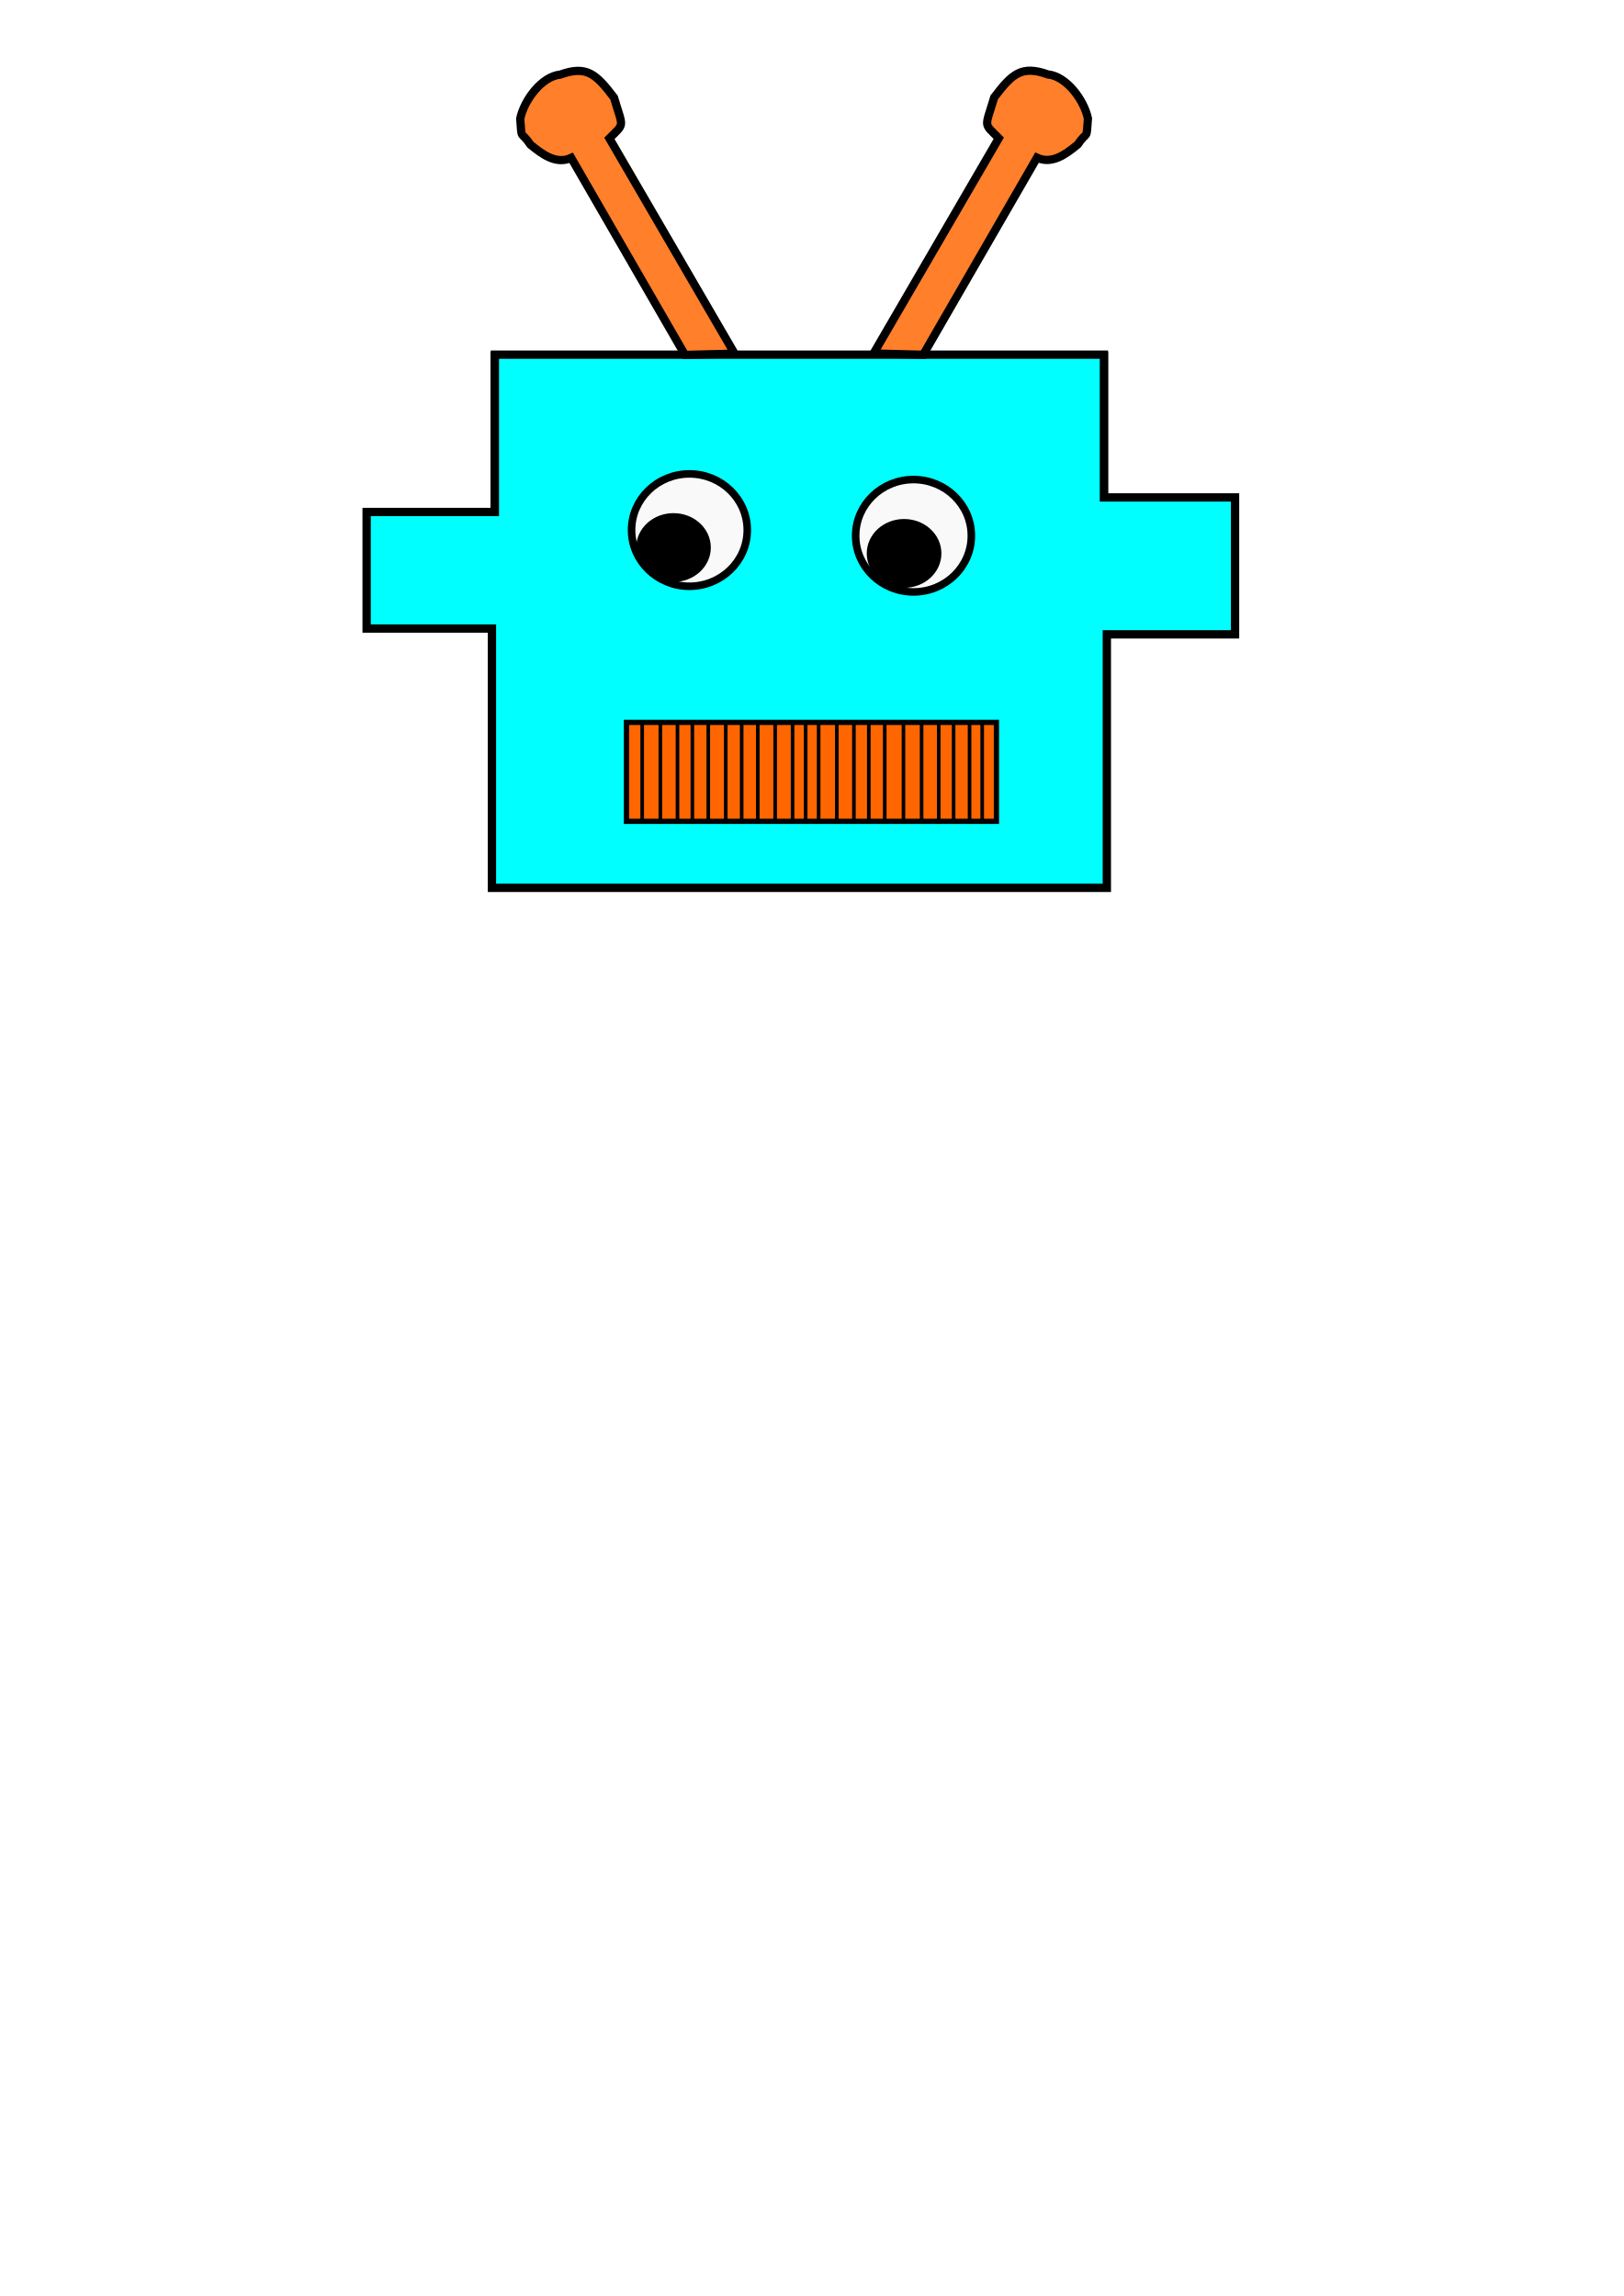
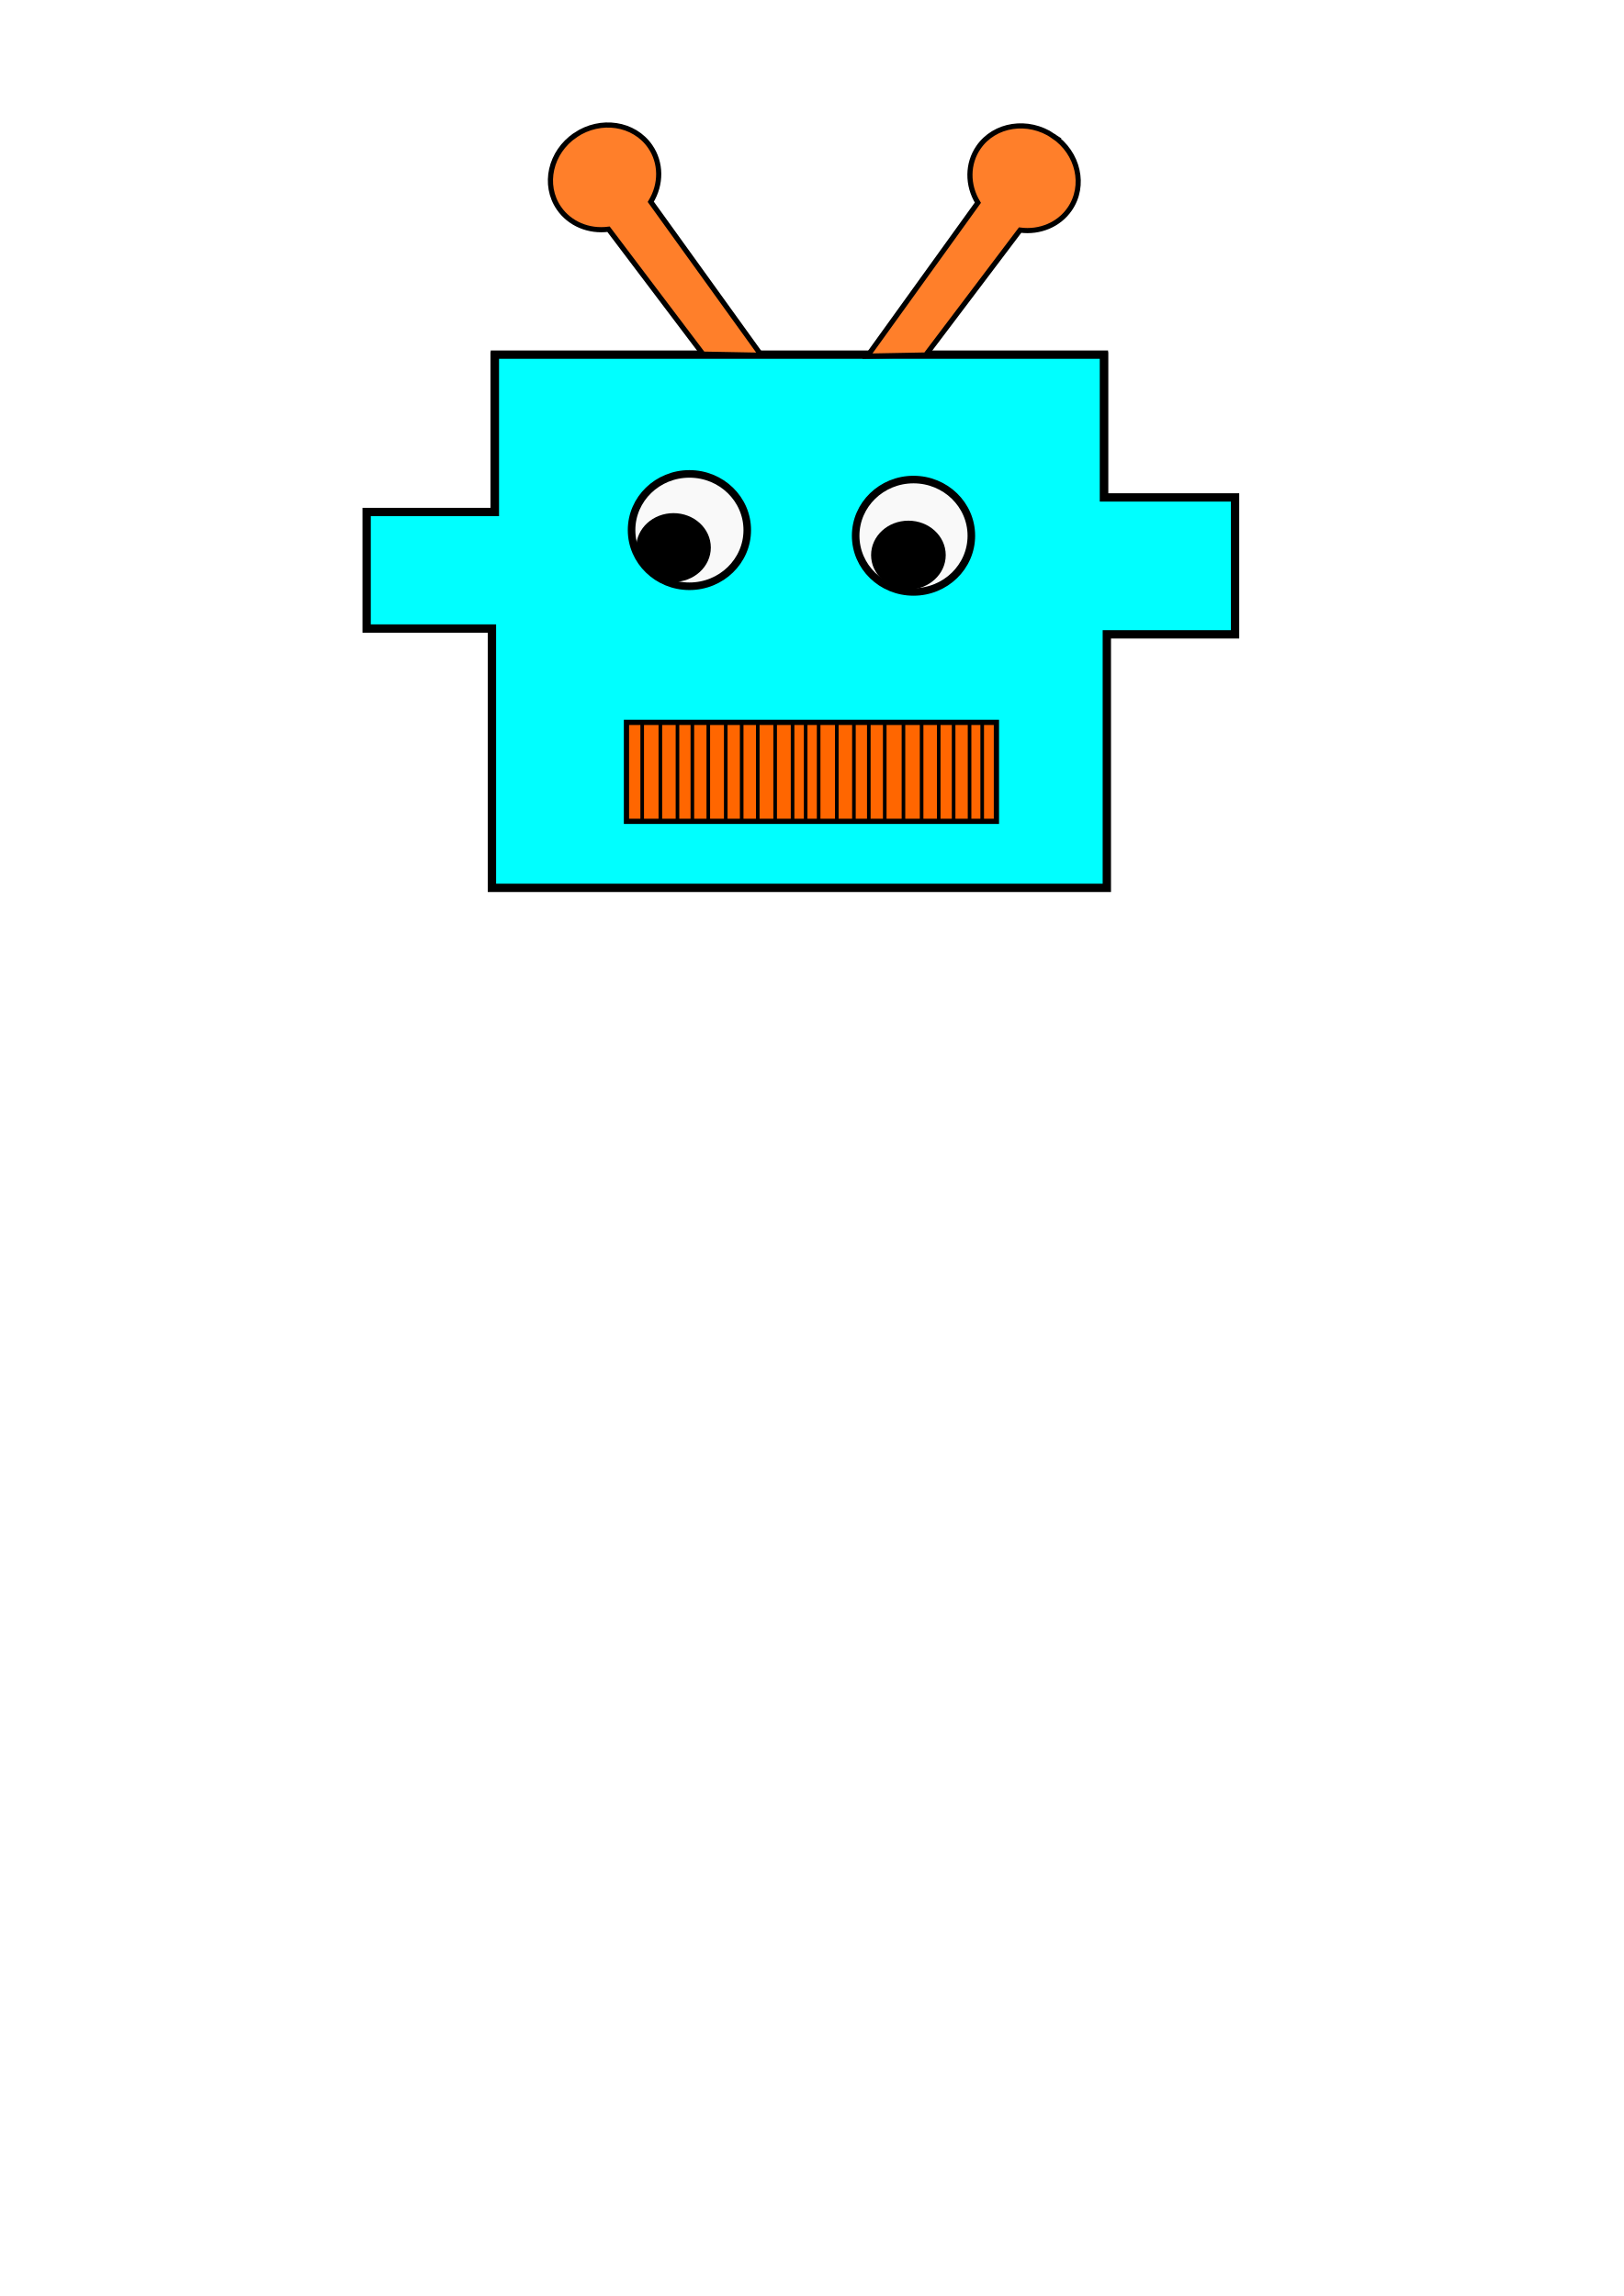
<svg xmlns="http://www.w3.org/2000/svg" width="210mm" height="297mm" viewBox="0 0 210 297" version="1.1" id="svg5">
  <defs id="defs2" />
  <g id="layer1">
    <path style="fill:none;stroke:#000000;stroke-width:0.265px;stroke-linecap:butt;stroke-linejoin:miter;stroke-opacity:1" d="M 63.226,115.036 V 81.584 H 47.152 V 65.936 H 63.568 V 45.664 h 79.616 v 18.514 h 16.887 v 18.041 h -16.631 v 32.777 z" id="path4226" />
    <path style="fill:#00ffff;stroke:#000000;stroke-width:1.077;stroke-dasharray:none;stroke-opacity:1" d="M 63.625,98.077 V 81.305 h -8.103 -8.103 v -7.538 -7.538 h 8.292 8.292 V 56.052 45.876 h 39.386 39.386 v 9.234 9.234 h 8.48 8.48 v 8.857 8.857 h -8.292 -8.292 v 16.395 16.395 H 103.389 63.625 Z" id="path4366" />
    <ellipse style="fill:#f9f9f9;stroke:#000000;stroke-width:0.978;stroke-dasharray:none;stroke-opacity:1" id="path6960-7" cx="118.147" cy="69.301" rx="7.481" ry="7.268" />
-     <ellipse style="fill:#000000;stroke:#000000;stroke-width:1.065;stroke-dasharray:none;stroke-opacity:1" id="path7041-5" cx="116.928" cy="71.588" rx="4.295" ry="3.919" />
+     <ellipse style="fill:#000000;stroke:#000000;stroke-width:1.065;stroke-dasharray:none;stroke-opacity:1" id="path7041-5" cx="117.488" cy="71.803" rx="4.295" ry="3.919" />
    <rect style="fill:#ff6600;stroke:#000000;stroke-width:0.677;stroke-dasharray:none;stroke-opacity:1" id="rect6601" width="47.848" height="12.799" x="81.023" y="93.444" />
    <path style="fill:none;stroke:#000000;stroke-width:0.465;stroke-linecap:butt;stroke-linejoin:miter;stroke-dasharray:none;stroke-opacity:1" d="M 127.032,93.501 V 106.158" id="path6603-23" />
    <path style="fill:none;stroke:#000000;stroke-width:0.465;stroke-linecap:butt;stroke-linejoin:miter;stroke-dasharray:none;stroke-opacity:1" d="M 125.397,93.623 V 106.279" id="path6603-5-1" />
    <path style="fill:none;stroke:#000000;stroke-width:0.465;stroke-linecap:butt;stroke-linejoin:miter;stroke-dasharray:none;stroke-opacity:1" d="M 123.335,93.476 V 106.132" id="path6603-7-8" />
    <path style="fill:none;stroke:#000000;stroke-width:0.465;stroke-linecap:butt;stroke-linejoin:miter;stroke-dasharray:none;stroke-opacity:1" d="M 121.41,93.576 V 106.233" id="path6603-6-7" />
    <path style="fill:none;stroke:#000000;stroke-width:0.465;stroke-linecap:butt;stroke-linejoin:miter;stroke-dasharray:none;stroke-opacity:1" d="M 119.195,93.586 V 106.243" id="path6603-3-9" />
    <path style="fill:none;stroke:#000000;stroke-width:0.465;stroke-linecap:butt;stroke-linejoin:miter;stroke-dasharray:none;stroke-opacity:1" d="M 116.848,93.481 V 106.138" id="path6603-20" />
    <path style="fill:none;stroke:#000000;stroke-width:0.465;stroke-linecap:butt;stroke-linejoin:miter;stroke-dasharray:none;stroke-opacity:1" d="M 104.199,93.47 V 106.127" id="path6603-70" />
    <path style="fill:none;stroke:#000000;stroke-width:0.465;stroke-linecap:butt;stroke-linejoin:miter;stroke-dasharray:none;stroke-opacity:1" d="M 102.507,93.452 V 106.109" id="path6603-2" />
    <path style="fill:none;stroke:#000000;stroke-width:0.465;stroke-linecap:butt;stroke-linejoin:miter;stroke-dasharray:none;stroke-opacity:1" d="M 100.254,93.323 V 105.98" id="path6603-1" />
    <path style="fill:none;stroke:#000000;stroke-width:0.465;stroke-linecap:butt;stroke-linejoin:miter;stroke-dasharray:none;stroke-opacity:1" d="M 98.005,93.382 V 106.038" id="path6603-9" />
    <path style="fill:none;stroke:#000000;stroke-width:0.465;stroke-linecap:butt;stroke-linejoin:miter;stroke-dasharray:none;stroke-opacity:1" d="M 95.925,93.417 V 106.073" id="path6603-62" />
    <path style="fill:none;stroke:#000000;stroke-width:0.465;stroke-linecap:butt;stroke-linejoin:miter;stroke-dasharray:none;stroke-opacity:1" d="M 91.607,93.475 V 106.132" id="path6603-5" />
    <path style="fill:none;stroke:#000000;stroke-width:0.465;stroke-linecap:butt;stroke-linejoin:miter;stroke-dasharray:none;stroke-opacity:1" d="M 93.864,93.456 V 106.112" id="path6603-35" />
    <path style="fill:none;stroke:#000000;stroke-width:0.465;stroke-linecap:butt;stroke-linejoin:miter;stroke-dasharray:none;stroke-opacity:1" d="M 89.546,93.328 V 105.984" id="path6603-7" />
    <path style="fill:none;stroke:#000000;stroke-width:0.465;stroke-linecap:butt;stroke-linejoin:miter;stroke-dasharray:none;stroke-opacity:1" d="M 87.62,93.429 V 106.085" id="path6603-6" />
    <path style="fill:none;stroke:#000000;stroke-width:0.465;stroke-linecap:butt;stroke-linejoin:miter;stroke-dasharray:none;stroke-opacity:1" d="M 85.406,93.439 V 106.095" id="path6603-3" />
    <path style="fill:none;stroke:#000000;stroke-width:0.465;stroke-linecap:butt;stroke-linejoin:miter;stroke-dasharray:none;stroke-opacity:1" d="M 83.058,93.334 V 105.99" id="path6603" />
    <path style="fill:none;stroke:#000000;stroke-width:0.465;stroke-linecap:butt;stroke-linejoin:miter;stroke-dasharray:none;stroke-opacity:1" d="M 114.428,93.578 V 106.235" id="path6603-5-9" />
    <path style="fill:none;stroke:#000000;stroke-width:0.465;stroke-linecap:butt;stroke-linejoin:miter;stroke-dasharray:none;stroke-opacity:1" d="M 112.367,93.431 V 106.088" id="path6603-7-3" />
    <path style="fill:none;stroke:#000000;stroke-width:0.465;stroke-linecap:butt;stroke-linejoin:miter;stroke-dasharray:none;stroke-opacity:1" d="M 110.441,93.532 V 106.188" id="path6603-6-6" />
    <path style="fill:none;stroke:#000000;stroke-width:0.465;stroke-linecap:butt;stroke-linejoin:miter;stroke-dasharray:none;stroke-opacity:1" d="M 108.227,93.542 V 106.198" id="path6603-3-0" />
    <path style="fill:none;stroke:#000000;stroke-width:0.465;stroke-linecap:butt;stroke-linejoin:miter;stroke-dasharray:none;stroke-opacity:1" d="M 105.879,93.437 V 106.093" id="path6603-626" />
    <ellipse style="fill:#f9f9f9;stroke:#000000;stroke-width:0.978;stroke-dasharray:none;stroke-opacity:1" id="path6960" cx="89.165" cy="68.569" rx="7.481" ry="7.268" />
    <ellipse style="fill:#000000;stroke:#000000;stroke-width:1.065;stroke-dasharray:none;stroke-opacity:1" id="path7041" cx="87.106" cy="70.829" rx="4.295" ry="3.919" />
-     <path style="fill:#ff7f2a;stroke:#000000;stroke-width:1.065;stroke-linecap:butt;stroke-linejoin:miter;stroke-dasharray:none;stroke-opacity:1" d="M 88.588,45.908 73.874,20.422 c -1.923,0.879 -3.684,-0.406 -5.257,-1.699 -1.32,-1.947 -1.121,-0.386 -1.334,-3.38 0.526,-2.435 2.793,-5.458 5.172,-5.693 3.435,-1.23 4.638,-0.066 6.954,2.969 1.201,4.027 1.414,3.251 -0.594,5.28 l 16.195,27.847 z" id="path8524" />
-     <path style="fill:#ff7f2a;stroke:#000000;stroke-width:1.065;stroke-linecap:butt;stroke-linejoin:miter;stroke-dasharray:none;stroke-opacity:1" d="m 119.403,45.887 14.714,-25.486 c 1.923,0.879 3.684,-0.406 5.257,-1.699 1.32,-1.947 1.121,-0.386 1.334,-3.38 -0.526,-2.435 -2.793,-5.458 -5.172,-5.693 -3.435,-1.23 -4.638,-0.066 -6.954,2.969 -1.201,4.027 -1.414,3.251 0.594,5.28 l -16.195,27.847 z" id="path8524-9" />
+     <path id="rect11724" style="fill:#ff7f2a;stroke:#000000;stroke-width:0.666;stroke-linecap:butt;stroke-dasharray:none;stroke-opacity:1" d="m 74.42,17.475 c -3.258,2.205 -4.21,6.441 -2.127,9.461 1.386,2.008 3.848,3.051 6.412,2.716 L 90.917,45.808 98.457,45.95 84.169,26.106 c 1.394,-2.288 1.364,-5.066 -0.078,-7.157 -2.084,-3.02 -6.414,-3.68 -9.672,-1.475 z" />
+     <path id="rect11724-2" style="fill:#ff7f2a;stroke:#000000;stroke-width:0.666;stroke-linecap:butt;stroke-dasharray:none;stroke-opacity:1" d="m 136.219,17.588 c 3.258,2.205 4.21,6.441 2.127,9.461 -1.386,2.008 -3.848,3.051 -6.412,2.716 l -12.211,16.157 -7.54,0.142 14.288,-19.844 c -1.394,-2.288 -1.364,-5.066 0.078,-7.157 2.084,-3.02 6.414,-3.68 9.672,-1.475 z" />
  </g>
</svg>
